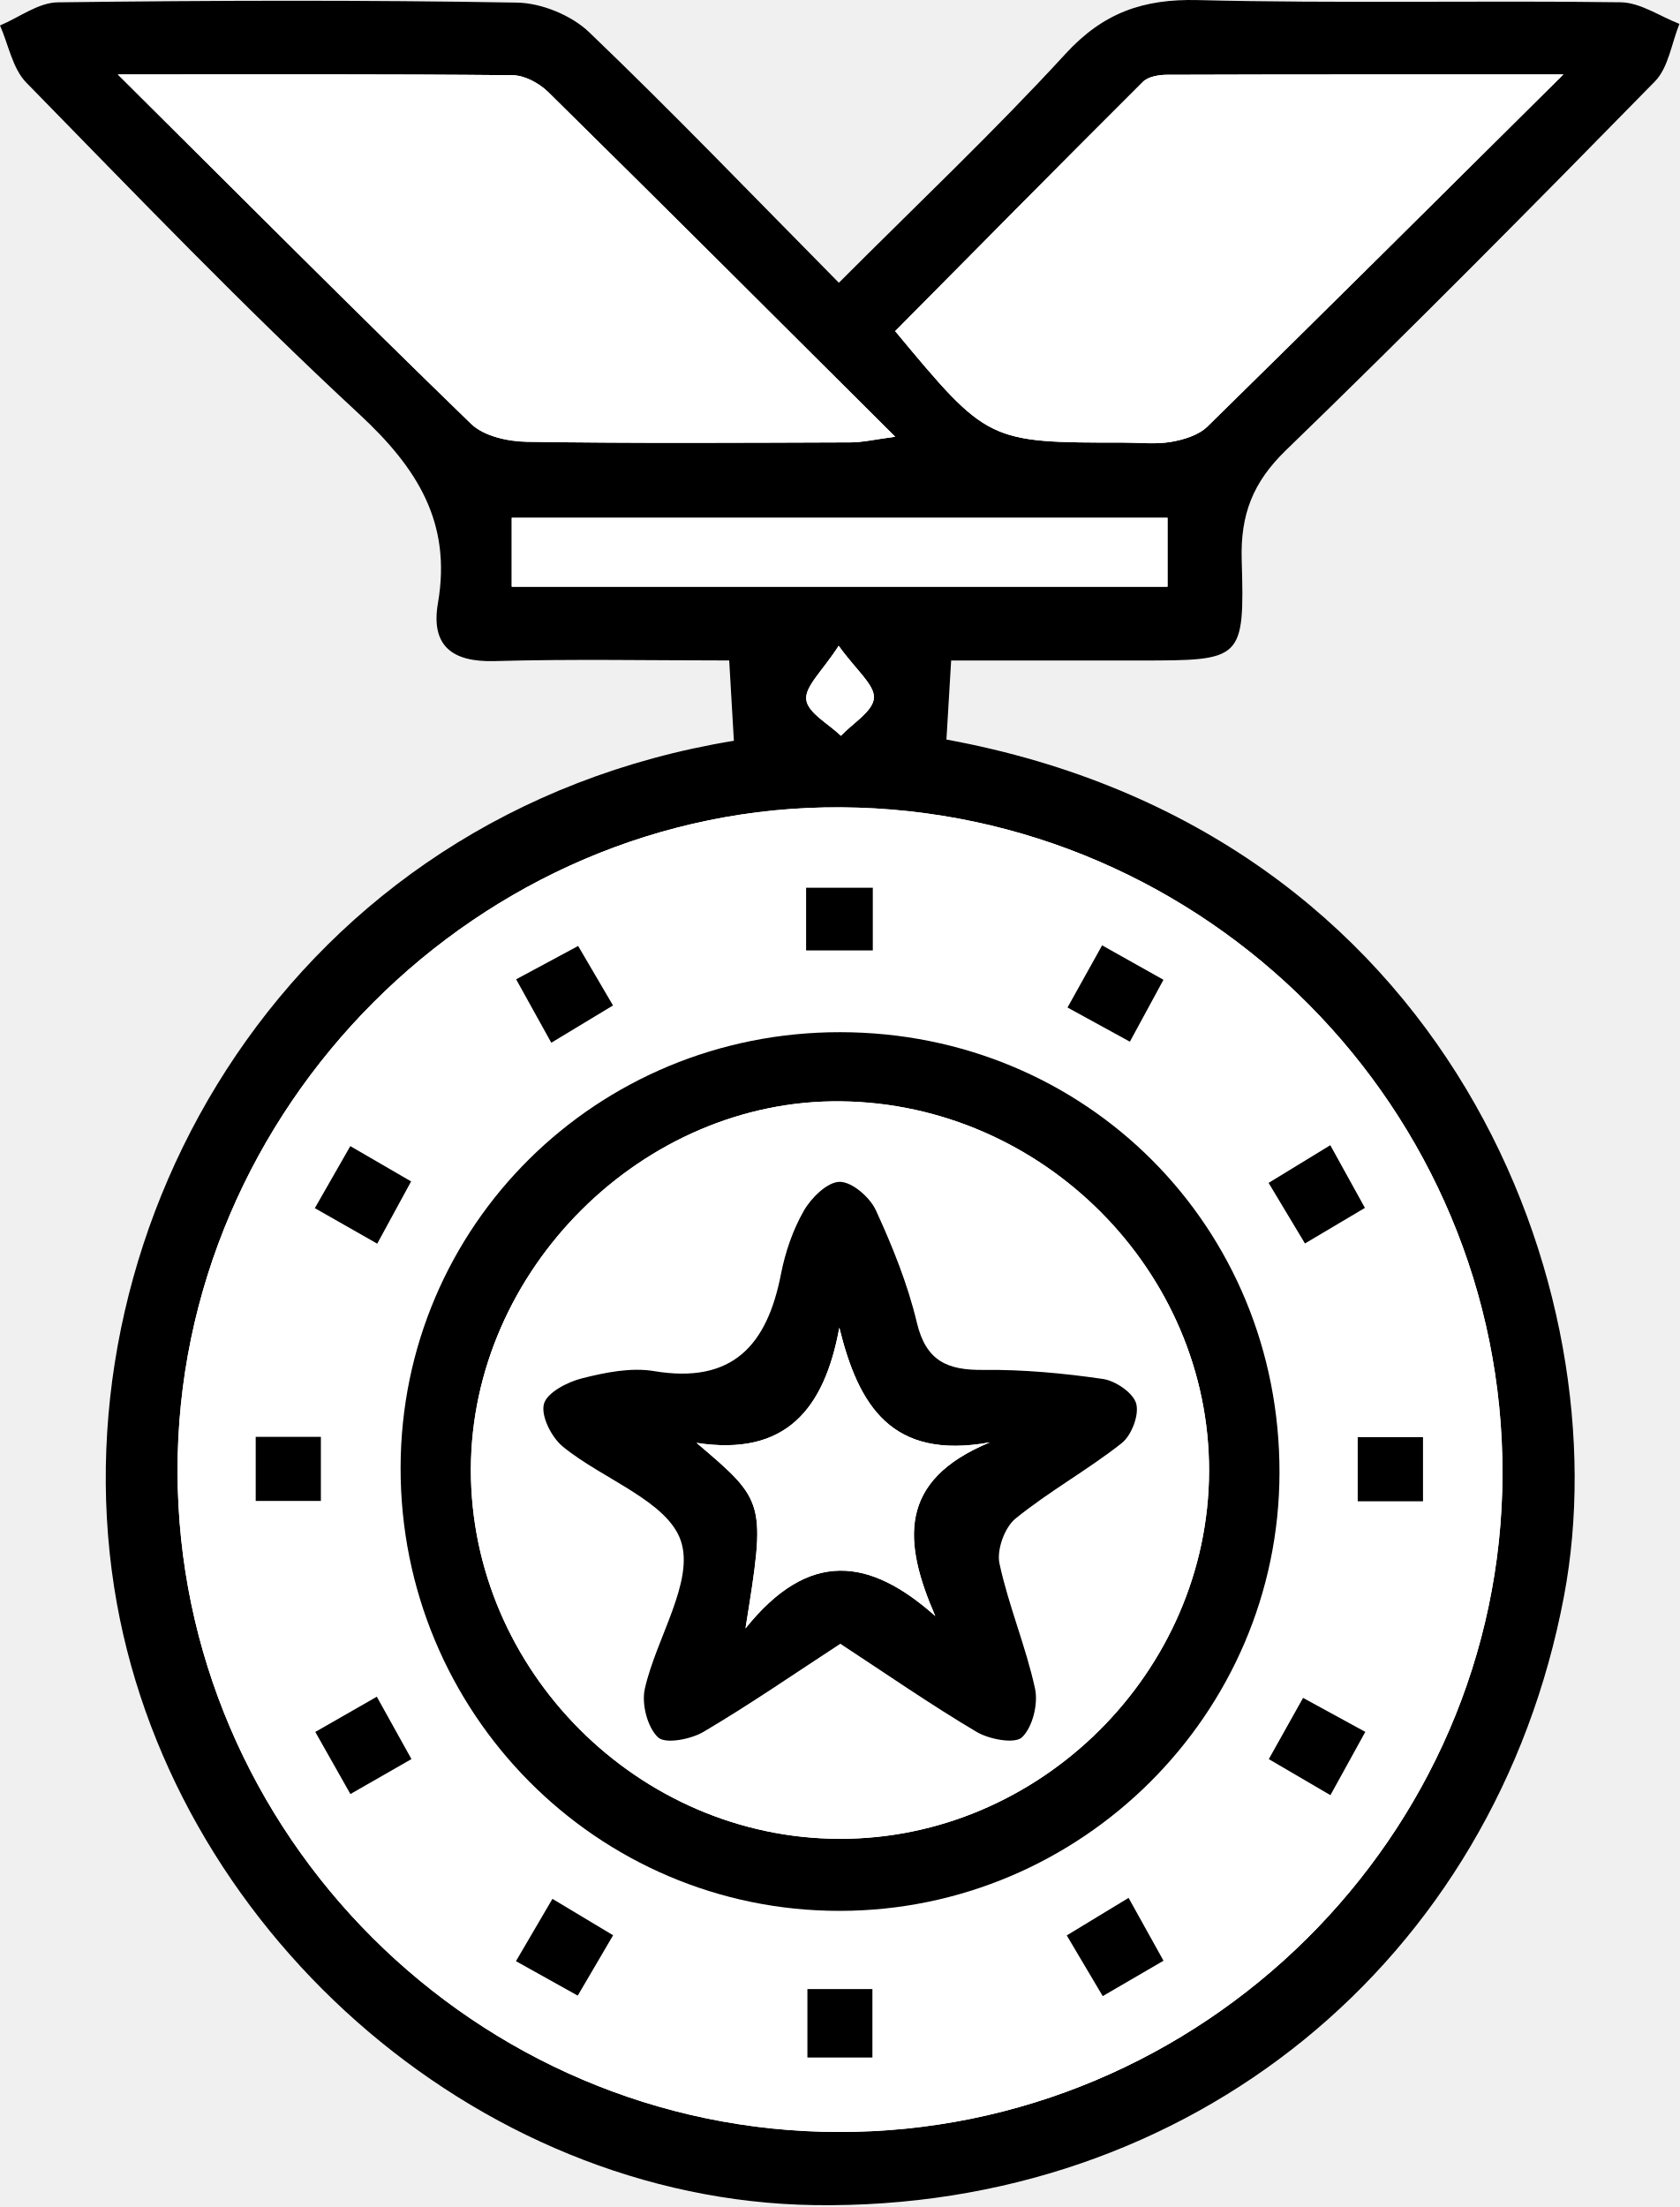
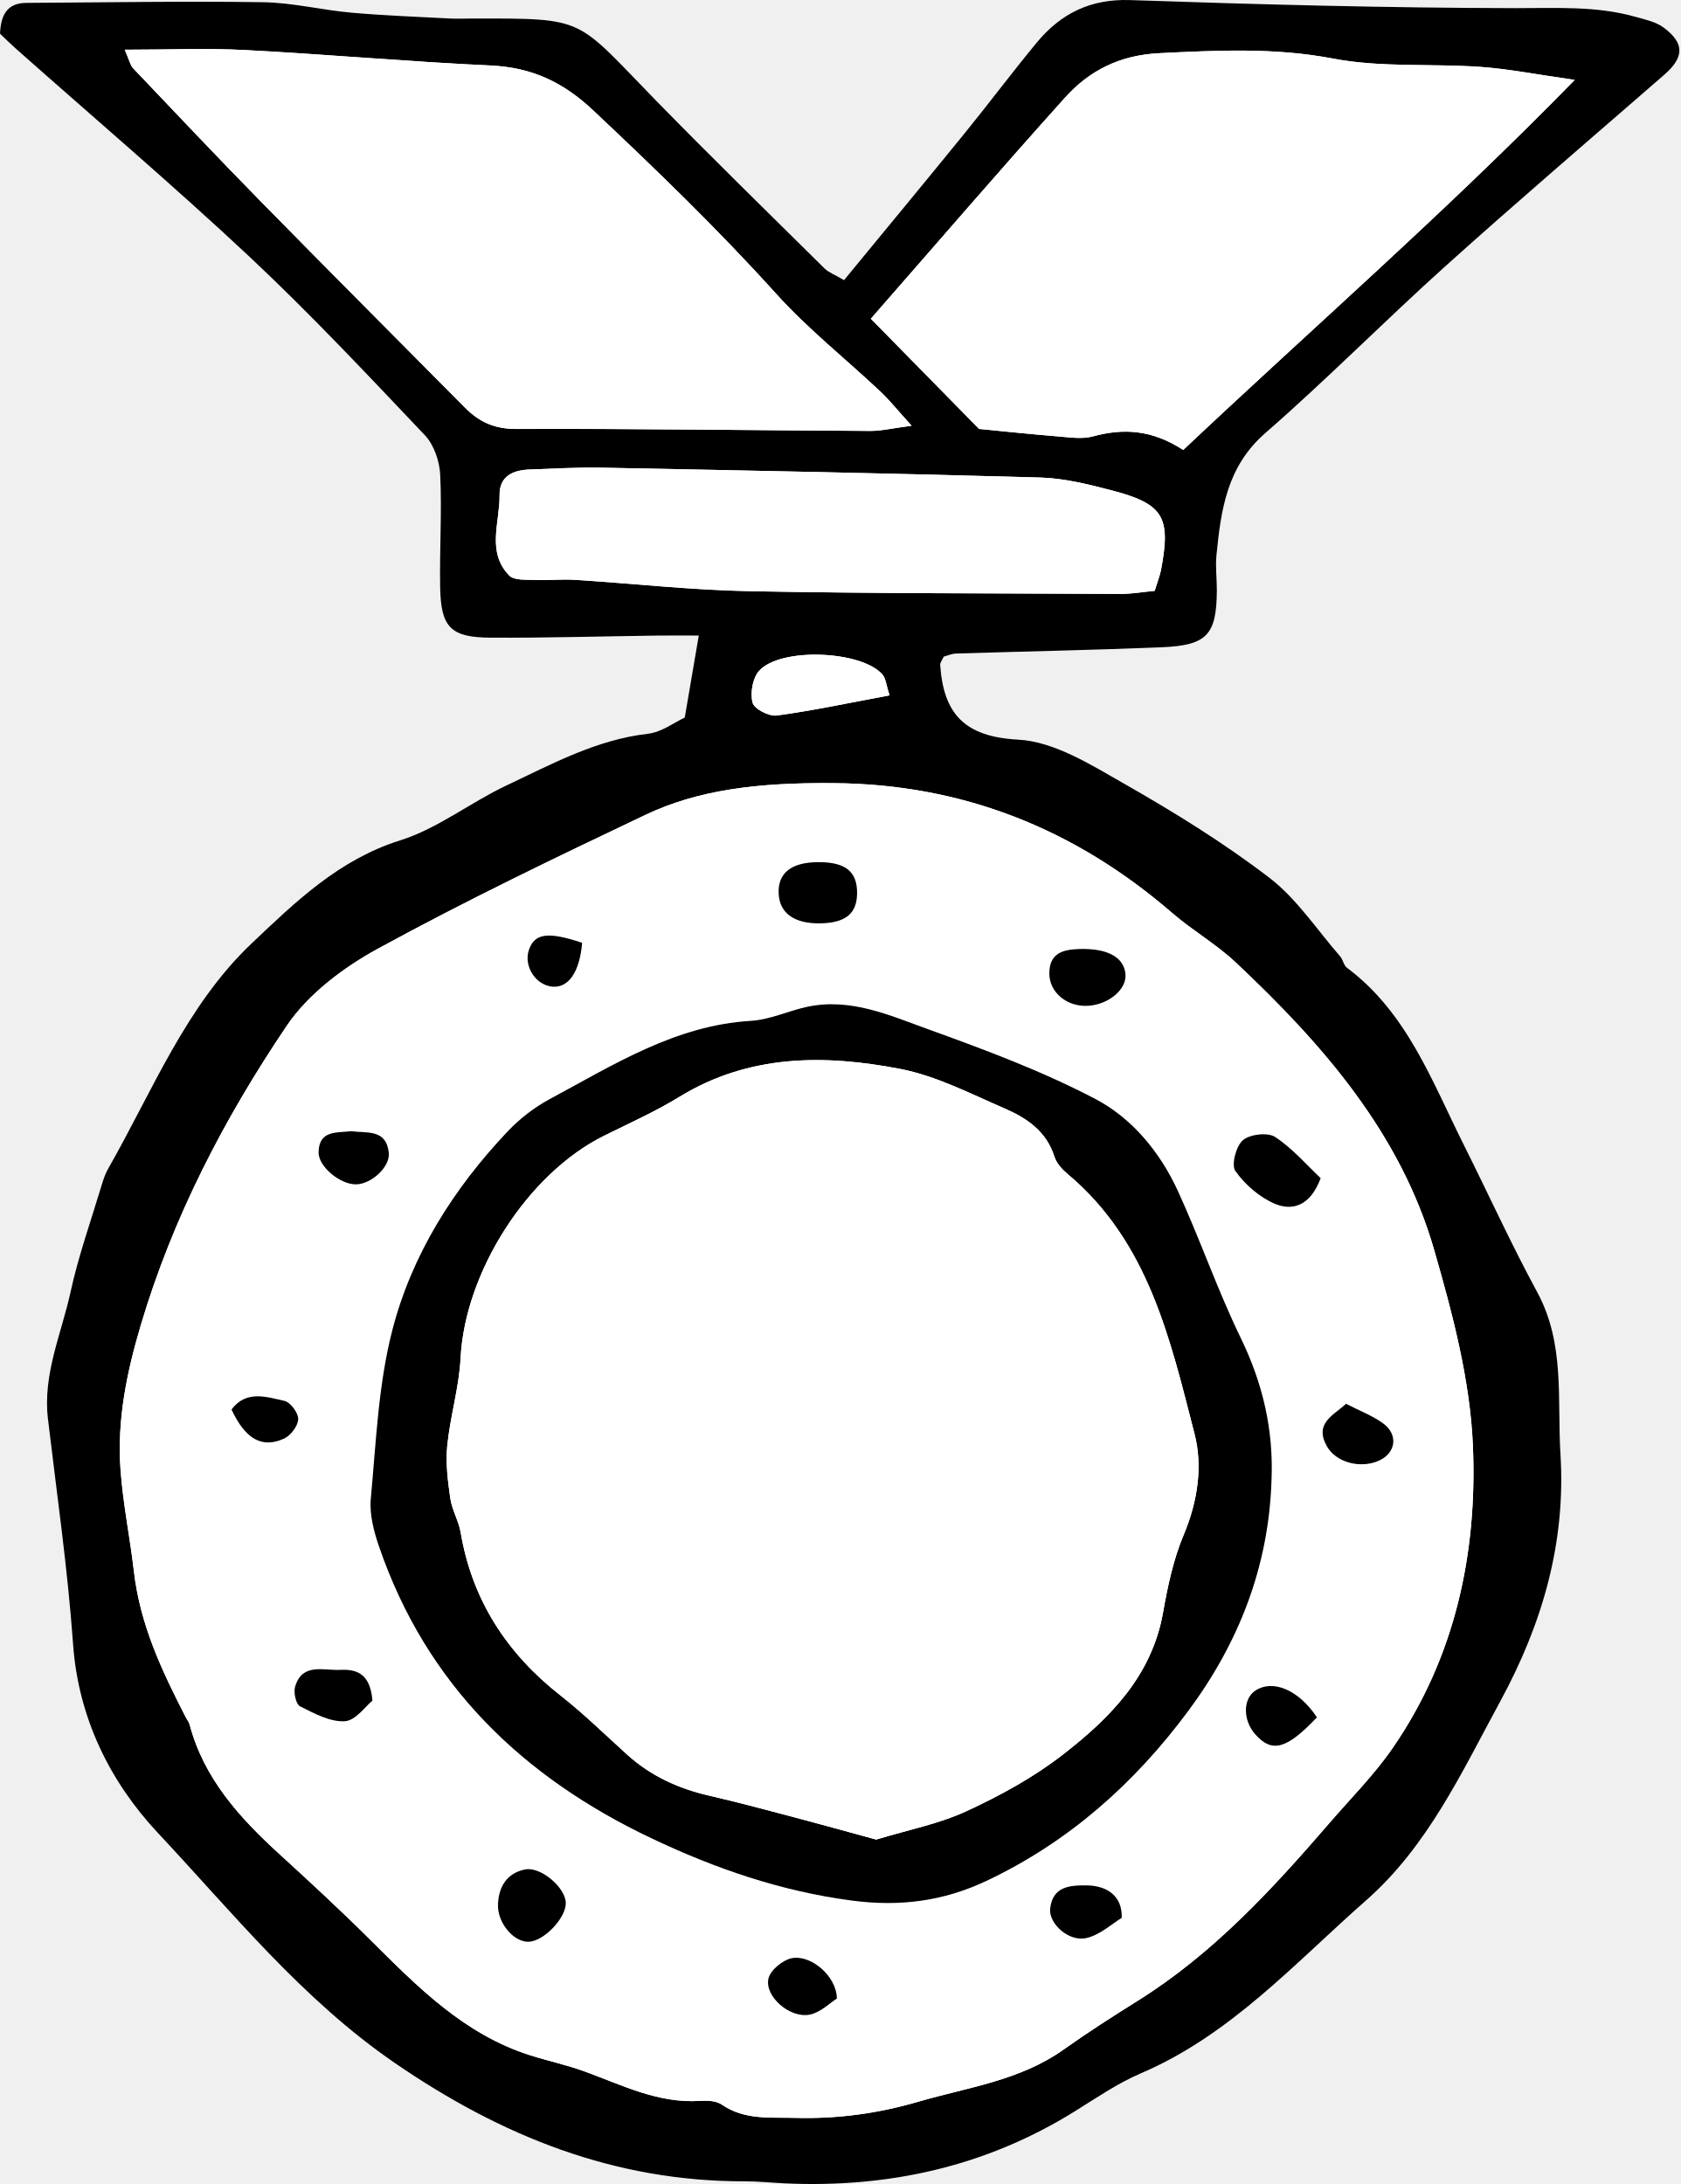
- <svg xmlns="http://www.w3.org/2000/svg" version="1.1" id="Calque_1" x="0px" y="0px" viewBox="0 0 821.83 1080" style="enable-background:new 0 0 821.83 1080;" xml:space="preserve">
+ <svg xmlns="http://www.w3.org/2000/svg" version="1.1" id="Calque_1" x="0px" y="0px" viewBox="0 0 595.28 773.72" style="enable-background:new 0 0 595.28 773.72;" xml:space="preserve">
  <style type="text/css">
	.st0{fill:#FFFFFF;}
</style>
-   <g>
-     <g>
-       <path class="st0" d="M359.11,362.49C141.83,398.18,28.19,598.58,55.86,776.64c25.8,166.06,176.52,300.07,342.81,302.44    c183.47,2.61,332.98-119.13,366.72-298.17c28.01-148.64-55.31-373.61-302.23-419.02c0.73-12.3,1.46-24.59,2.3-38.67    c31.35,0,61.91,0,92.46,0c50.16,0,51.15-0.03,49.72-49.39c-0.63-21.98,5.43-37.8,21.56-53.41    c61.15-59.22,121.07-119.73,180.63-180.56c6.66-6.8,8.14-18.66,12.02-28.18c-9.59-3.69-19.14-10.44-28.77-10.57    C724.1,0.19,655.1,1.75,586.17,0.04c-26.73-0.66-46.3,6.18-64.73,26.26c-34.98,38.11-72.67,73.72-110.94,112.07    C368.93,96.34,329.46,55.21,288.33,15.8c-8.66-8.3-23.31-14.32-35.31-14.52C178.11-0.03,103.17,0.2,28.25,1.14    C18.79,1.26,9.41,8.51,0,12.46c4.17,9.44,6.11,21.06,12.87,27.97c53.58,54.78,106.7,110.14,162.87,162.18    c28.33,26.25,45.38,53,38.57,92.45c-3.57,20.68,6.59,29.04,27.74,28.45c38.17-1.08,76.4-0.31,114.78-0.31    C357.63,337.03,358.31,348.72,359.11,362.49z" />
-       <path d="M359.11,362.49c-0.8-13.77-1.48-25.46-2.28-39.29c-38.38,0-76.6-0.77-114.78,0.31c-21.15,0.6-31.31-7.76-27.74-28.45    c6.8-39.45-10.24-66.2-38.57-92.45C119.57,150.57,66.45,95.2,12.87,40.43C6.11,33.52,4.17,21.9,0,12.46    C9.41,8.51,18.79,1.26,28.25,1.14c74.92-0.94,149.86-1.17,224.77,0.13c12.01,0.21,26.65,6.22,35.31,14.52    c41.13,39.41,80.6,80.54,122.17,122.58c38.27-38.35,75.96-73.97,110.94-112.07c18.43-20.08,38-26.92,64.73-26.26    C655.1,1.75,724.1,0.19,793.06,1.11c9.64,0.13,19.18,6.88,28.77,10.57c-3.88,9.51-5.36,21.38-12.02,28.18    c-59.57,60.82-119.48,121.34-180.63,180.56c-16.12,15.61-22.19,31.43-21.56,53.41c1.43,49.36,0.44,49.39-49.72,49.39    c-30.56,0-61.11,0-92.46,0c-0.84,14.08-1.57,26.37-2.3,38.67c246.92,45.42,330.24,270.39,302.23,419.02    c-33.73,179.04-183.25,300.78-366.72,298.17c-166.29-2.37-317-136.38-342.81-302.44C28.19,598.58,141.83,398.18,359.11,362.49z     M410.4,1043.29c177.86,0.26,324.35-144.86,324.83-321.78c0.48-178.57-144.86-325.2-323.55-326.44    C234.8,393.84,86.53,542.23,86.88,720.14C87.24,897.58,232.85,1043.03,410.4,1043.29z M57.66,36.43    c61.41,61.04,116.65,116.52,172.87,170.99c6.22,6.03,18.03,8.63,27.31,8.77c52.78,0.81,105.57,0.47,158.36,0.29    c6.03-0.02,12.05-1.47,21.86-2.75c-58.65-58.4-114.02-113.74-169.8-168.68c-4.38-4.32-11.53-8.19-17.43-8.25    C189.02,36.21,127.2,36.43,57.66,36.43z M765.01,36.44c-70.32,0-132.18-0.06-194.04,0.15c-3.97,0.01-9.15,0.92-11.71,3.47    c-40.67,40.53-81,81.39-121.22,121.98c45.38,54.56,45.38,54.57,112.11,54.55c7.65,0,15.47,0.93,22.91-0.36    c6.24-1.08,13.48-3.27,17.79-7.5C647.25,153.46,703.2,97.75,765.01,36.44z M250.41,287.1c108.55,0,214.29,0,320.91,0    c0-12.13,0-22.67,0-33.73c-107.84,0-214.24,0-320.91,0C250.41,265.27,250.41,275.25,250.41,287.1z M410.4,316.02    c-7.95,12.37-16.62,19.92-15.86,26.36c0.76,6.47,10.92,11.83,16.96,17.68c5.77-6.13,15.69-11.97,16.14-18.47    C428.08,335.13,419.01,328.02,410.4,316.02z" />
-       <path class="st0" d="M410.4,1043.29c-177.55-0.26-323.16-145.72-323.51-323.16c-0.35-177.9,147.91-326.29,324.79-325.07    c178.7,1.24,324.04,147.88,323.55,326.44C734.75,898.43,588.25,1043.55,410.4,1043.29z M411.15,505.1    c-119.19-0.11-214.89,94.66-215.12,213.03c-0.23,119.93,96.01,217.08,214.93,216.96c118.16-0.12,214.86-96.4,215.15-214.21    C626.41,600.39,531.59,505.21,411.15,505.1z M171.42,560.86c-6.09,10.65-11.37,19.89-17.36,30.35    c10.39,5.91,19.58,11.15,30.53,17.38c5.97-10.97,10.96-20.13,16.58-30.46C190.14,571.72,181.56,566.74,171.42,560.86z     M125.13,734.49c10.42,0,21.36,0,31.89,0c0-11.34,0-21.2,0-31.36c-11.27,0-20.97,0-31.89,0    C125.13,713.79,125.13,722.97,125.13,734.49z M664.39,734.67c10.97,0,21.9,0,31.95,0c0-12,0-21.8,0-31.39    c-11.69,0-21.44,0-31.95,0C664.39,714.22,664.39,723.47,664.39,734.67z M426.91,1006.84c0-11.2,0-22.26,0-33.5    c-11.4,0-21.88,0-31.81,0c0,12.22,0,22.7,0,33.5C406.29,1006.84,415.58,1006.84,426.91,1006.84z M650.97,560.41    c-10.73,6.56-19.77,12.08-30.19,18.45c6.61,11.02,12.02,20.03,17.79,29.64c11.01-6.53,19.63-11.65,29.34-17.41    C662.6,581.47,657.79,572.77,650.97,560.41z M651.03,878.47c6.55-11.88,11.55-20.96,17.06-30.97    c-11.22-6.13-19.78-10.8-30.45-16.63c-5.94,10.62-11.02,19.7-16.77,29.96C631.26,866.9,639.76,871.88,651.03,878.47z     M270.33,929.21c-5.93,10.13-11.49,19.62-17.85,30.49c11.35,6.33,20.04,11.18,30.23,16.86c5.96-10.17,11.28-19.25,17.31-29.53    C290,941.02,281.43,935.88,270.33,929.21z M552.26,928.73c-11.36,6.9-20.46,12.43-30.25,18.37c6.36,10.73,11.71,19.77,17.6,29.7    c11.05-6.43,19.63-11.43,29.74-17.32C563.7,949.32,558.9,940.68,552.26,928.73z M252.57,479.23c5.89,10.62,10.97,19.79,17.2,31.03    c11.22-6.78,20.09-12.14,30.2-18.24c-6.45-11-11.41-19.47-17.06-29.11C272.98,468.25,264.89,472.6,252.57,479.23z M552.9,509.75    c5.93-10.94,10.9-20.11,16.42-30.3c-11.02-6.19-19.68-11.05-30.02-16.85c-6.07,10.91-11.18,20.09-16.93,30.42    C533.47,499.1,542.12,503.84,552.9,509.75z M154.29,847.53c5.98,10.58,11.14,19.71,17.17,30.39c10.69-6.13,19.3-11.06,29.87-17.11    c-5.82-10.48-10.89-19.62-16.95-30.52C173.39,836.59,164.85,841.48,154.29,847.53z M394.46,465.08c12.04,0,22.45,0,32.64,0    c0-11.45,0-21.08,0-30.65c-11.71,0-21.56,0-32.64,0C394.46,444.76,394.46,453.77,394.46,465.08z" />
-       <path class="st0" d="M57.66,36.43c69.54,0,131.36-0.23,193.18,0.37c5.9,0.06,13.04,3.93,17.43,8.25    c55.77,54.94,111.15,110.28,169.8,168.68c-9.81,1.28-15.83,2.73-21.86,2.75c-52.79,0.18-105.58,0.52-158.36-0.29    c-9.28-0.14-21.09-2.74-27.31-8.77C174.31,152.95,119.07,97.47,57.66,36.43z" />
-       <path class="st0" d="M765.01,36.44C703.2,97.75,647.25,153.46,590.85,208.73c-4.32,4.23-11.56,6.42-17.79,7.5    c-7.43,1.28-15.25,0.35-22.91,0.36c-66.73,0.02-66.73,0.01-112.11-54.55c40.22-40.59,80.55-81.45,121.22-121.98    c2.56-2.55,7.74-3.46,11.71-3.47C632.83,36.38,694.69,36.44,765.01,36.44z" />
-       <path class="st0" d="M250.41,287.1c0-11.85,0-21.83,0-33.73c106.67,0,213.07,0,320.91,0c0,11.06,0,21.59,0,33.73    C464.7,287.1,358.96,287.1,250.41,287.1z" />
-       <path class="st0" d="M410.4,316.02c8.61,11.99,17.69,19.11,17.24,25.57c-0.45,6.49-10.37,12.34-16.14,18.47    c-6.04-5.85-16.2-11.21-16.96-17.68C393.77,335.94,402.45,328.39,410.4,316.02z" />
-       <path d="M411.15,505.1c120.43,0.11,215.26,95.29,214.96,215.78c-0.29,117.82-96.99,214.1-215.15,214.21    c-118.92,0.12-215.16-97.03-214.93-216.96C196.27,599.76,291.97,504.99,411.15,505.1z M410.62,899.83    c98.25,0.32,180.76-81.66,181.03-179.87c0.27-97.86-81.39-179.91-180.16-181.03c-96.89-1.09-180.9,82.47-181.07,180.11    C230.25,817.29,312.2,899.51,410.62,899.83z" />
-       <path d="M171.42,560.86c10.14,5.89,18.72,10.87,29.75,17.27c-5.62,10.33-10.61,19.49-16.58,30.46    c-10.94-6.23-20.14-11.47-30.53-17.38C160.05,580.74,165.33,571.51,171.42,560.86z" />
-       <path d="M125.13,734.49c0-11.52,0-20.7,0-31.36c10.92,0,20.63,0,31.89,0c0,10.16,0,20.02,0,31.36    C146.49,734.49,135.55,734.49,125.13,734.49z" />
-       <path d="M664.39,734.67c0-11.2,0-20.45,0-31.39c10.51,0,20.26,0,31.95,0c0,9.59,0,19.4,0,31.39    C686.29,734.67,675.36,734.67,664.39,734.67z" />
-       <path d="M426.91,1006.84c-11.33,0-20.62,0-31.81,0c0-10.81,0-21.29,0-33.5c9.93,0,20.41,0,31.81,0    C426.91,984.58,426.91,995.64,426.91,1006.84z" />
-       <path d="M650.97,560.41c6.83,12.36,11.63,21.06,16.94,30.67c-9.71,5.76-18.33,10.88-29.34,17.41    c-5.77-9.61-11.17-18.62-17.79-29.64C631.19,572.49,640.23,566.97,650.97,560.41z" />
-       <path d="M651.03,878.47c-11.27-6.59-19.77-11.57-30.15-17.64c5.74-10.27,10.83-19.34,16.77-29.96    c10.66,5.82,19.23,10.5,30.45,16.63C662.58,857.51,657.57,866.59,651.03,878.47z" />
-       <path d="M270.33,929.21c11.1,6.67,19.67,11.81,29.69,17.82c-6.03,10.28-11.35,19.37-17.31,29.53    c-10.19-5.68-18.88-10.53-30.23-16.86C258.84,948.83,264.39,939.34,270.33,929.21z" />
-       <path d="M552.26,928.73c6.64,11.95,11.44,20.59,17.09,30.75c-10.11,5.89-18.7,10.88-29.74,17.32c-5.88-9.93-11.24-18.96-17.6-29.7    C531.8,941.15,540.89,935.63,552.26,928.73z" />
-       <path d="M252.57,479.23c12.32-6.63,20.41-10.98,30.34-16.32c5.65,9.64,10.61,18.11,17.06,29.11    c-10.11,6.11-18.97,11.46-30.2,18.24C263.54,499.02,258.46,489.85,252.57,479.23z" />
-       <path d="M552.9,509.75c-10.78-5.91-19.43-10.65-30.52-16.72c5.75-10.33,10.85-19.51,16.93-30.42c10.34,5.8,19,10.66,30.02,16.85    C563.8,489.64,558.83,498.81,552.9,509.75z" />
-       <path d="M154.29,847.53c10.56-6.05,19.11-10.95,30.1-17.24c6.05,10.9,11.13,20.04,16.95,30.52    c-10.57,6.05-19.17,10.98-29.87,17.11C165.42,867.24,160.27,858.12,154.29,847.53z" />
-       <path d="M394.46,465.08c0-11.31,0-20.32,0-30.65c11.08,0,20.93,0,32.64,0c0,9.57,0,19.2,0,30.65    C416.9,465.08,406.5,465.08,394.46,465.08z" />
-       <path class="st0" d="M410.62,899.83c-98.42-0.32-180.37-82.54-180.2-180.78c0.17-97.64,84.18-181.21,181.07-180.11    c98.77,1.12,180.43,83.16,180.16,181.03C591.38,818.17,508.87,900.15,410.62,899.83z M411.21,804.37    c22.41,14.69,44.06,29.73,66.68,43.14c6.19,3.67,18.74,6,22.25,2.61c5.18-5.01,7.96-16.36,6.33-23.82    c-4.51-20.68-12.95-40.52-17.4-61.21c-1.43-6.64,2.53-17.64,7.83-21.95c16.44-13.36,35.28-23.76,51.94-36.89    c4.84-3.81,8.68-13.8,7.15-19.36c-1.45-5.28-10.11-11.2-16.29-12.09c-19.31-2.81-38.97-4.64-58.46-4.43    c-17.57,0.19-28.1-4.25-32.59-23.14c-4.49-18.89-11.93-37.28-20.06-54.98c-2.93-6.37-11.65-13.94-17.7-13.92    c-6.01,0.02-13.9,7.8-17.54,14.14c-5.4,9.43-9.12,20.33-11.21,31.06c-6.75,34.62-23.56,53.86-62.12,47.42    c-11.34-1.89-23.95,0.68-35.38,3.58c-7.12,1.81-17.15,7.07-18.51,12.59c-1.47,5.97,3.79,16.3,9.31,20.81    c19.52,15.96,51.24,26.63,57.75,46.17c6.61,19.83-12.1,47.57-17.66,72.31c-1.67,7.4,1.25,18.8,6.45,23.76    c3.55,3.38,16.04,0.99,22.25-2.68C366.9,834.11,388.61,819.11,411.21,804.37z" />
-       <path d="M411.21,804.37c-22.6,14.74-44.31,29.74-66.97,43.12c-6.21,3.67-18.7,6.06-22.25,2.68c-5.21-4.96-8.12-16.35-6.45-23.76    c5.56-24.74,24.27-52.48,17.66-72.31c-6.51-19.54-38.23-30.21-57.75-46.17c-5.52-4.52-10.79-14.84-9.31-20.81    c1.36-5.53,11.39-10.79,18.51-12.59c11.43-2.9,24.04-5.47,35.38-3.58c38.56,6.44,55.38-12.8,62.12-47.42    c2.09-10.73,5.81-21.63,11.21-31.06c3.63-6.34,11.53-14.12,17.54-14.14c6.05-0.02,14.77,7.55,17.7,13.92    c8.13,17.7,15.57,36.09,20.06,54.98c4.49,18.89,15.02,23.34,32.59,23.14c19.49-0.22,39.15,1.62,58.46,4.43    c6.18,0.9,14.85,6.81,16.29,12.09c1.52,5.57-2.31,15.55-7.15,19.36c-16.66,13.13-35.5,23.53-51.94,36.89    c-5.3,4.31-9.26,15.3-7.83,21.95c4.45,20.69,12.89,40.52,17.4,61.21c1.63,7.46-1.15,18.81-6.33,23.82    c-3.51,3.39-16.06,1.06-22.25-2.61C455.27,834.1,433.62,819.05,411.21,804.37z M340.86,706.07c33.89,28.8,33.89,28.8,23.94,90.79    c31.13-38.86,60.93-34.49,92.87-6.04c-15.71-36.07-18.59-66.3,26.7-85c-48.03,8.73-64.23-17.85-73.65-56.1    C403.36,689.74,384.37,712.79,340.86,706.07z" />
-       <path class="st0" d="M340.86,706.07c43.51,6.71,62.5-16.34,69.86-56.35c9.42,38.25,25.62,64.82,73.65,56.1    c-45.29,18.7-42.41,48.93-26.7,85c-31.94-28.45-61.73-32.82-92.87,6.04C374.75,734.87,374.75,734.87,340.86,706.07z" />
-     </g>
-   </g>
+   <path class="st0" d="M298.98,99.24c-3.34-1.96-5.47-2.71-6.92-4.15c-19.88-19.65-39.88-39.18-59.41-59.18  C203.49,6.07,208.22,6.53,167.23,6.56c-2.65,0-5.3,0.13-7.94-0.01c-11.6-0.62-23.23-1.03-34.8-2.06  c-10.47-0.93-20.85-3.55-31.3-3.71C65.25,0.36,37.29,0.85,9.34,1.02C2.57,1.06,0.29,5.23,0,11.93c1.66,1.57,3.5,3.42,5.45,5.15  c27.67,24.56,55.88,48.55,82.86,73.84c21.57,20.22,41.84,41.84,62.2,63.31c3.22,3.4,5.19,9.2,5.41,14  c0.63,13.2-0.25,26.46-0.02,39.69c0.25,14.35,3.67,17.93,17.94,18.01c19.59,0.1,39.18-0.49,58.77-0.74  c5.08-0.07,10.17-0.01,14.9-0.01c-1.74,10.19-3.21,18.83-4.96,29.05c-3.62,1.66-8.17,5.18-13.07,5.74  c-18.23,2.09-33.95,10.7-50.02,18.28c-12.82,6.04-24.44,15.32-37.74,19.49c-21.71,6.81-37.18,21.89-52.55,36.46  c-23.28,22.07-35.13,52.26-50.77,79.67c-1.04,1.81-1.75,3.85-2.36,5.86c-3.79,12.64-8.25,25.14-11.06,37.99  c-3.25,14.84-9.89,29.13-8.01,44.95c3.15,26.59,7.01,53.13,8.9,79.82c1.87,26.3,13.23,48.94,30.03,66.86  c26.6,28.39,51.07,58.96,83.98,81.54c37.8,25.94,77.78,41.99,123.84,41.9c4.76-0.01,9.52,0.51,14.28,0.73  c36.78,1.67,71.23-5.94,102.74-25.54c7.63-4.75,15.16-9.93,23.36-13.44c31.9-13.65,54.62-39.14,79.82-61.3  c21.82-19.19,33.83-45.35,47.46-70.41c14.96-27.53,23.32-56.24,21.37-87.67c-1.2-19.33,1.69-39.07-8.23-57.36  c-9.28-17.11-17.34-34.87-26.06-52.29c-11.28-22.52-20.04-46.71-41.35-62.65c-1.16-0.87-1.39-2.87-2.41-4.04  c-8.25-9.47-15.39-20.44-25.18-27.93c-16.18-12.37-33.69-23.18-51.42-33.29c-11.77-6.71-24.7-14.88-37.47-15.55  c-19.14-1.01-26.4-9.28-27.6-26.44c-0.06-0.87,0.74-1.81,1.26-2.97c1.35-0.35,2.84-1.04,4.36-1.09c24.32-0.77,48.65-1.22,72.96-2.23  c15.96-0.66,19.31-4.46,19.42-20.01c0.03-4.24-0.55-8.51-0.13-12.7c1.61-16,3.7-31.32,17.31-43.18  c21.88-19.06,42.29-39.79,63.87-59.19c25.49-22.92,51.55-45.21,77.41-67.71c7.07-6.15,7.33-11.12-0.14-16.71  c-2.78-2.08-6.62-2.88-10.09-3.86c-13.94-3.92-28.1-3.03-42.44-3.06c-45.5-0.08-91.01-1.28-136.49-2.85  c-14.15-0.49-24.62,4.79-33.13,15.1c-8.72,10.55-16.92,21.52-25.55,32.14C327.74,64.4,313.65,81.4,298.98,99.24z" />
+   <path d="M298.98,99.24c14.66-17.83,28.75-34.83,42.68-51.97c8.63-10.62,16.83-21.59,25.55-32.14c8.52-10.31,18.98-15.58,33.13-15.1  c45.48,1.56,90.99,2.77,136.49,2.85c14.34,0.03,28.5-0.86,42.44,3.06c3.47,0.98,7.31,1.78,10.09,3.86  c7.48,5.58,7.21,10.56,0.14,16.71c-25.86,22.5-51.92,44.79-77.41,67.71c-21.59,19.41-42,40.13-63.87,59.19  c-13.62,11.86-15.71,27.18-17.31,43.18c-0.42,4.19,0.16,8.46,0.13,12.7c-0.11,15.54-3.46,19.35-19.42,20.01  c-24.31,1.01-48.64,1.47-72.96,2.23c-1.51,0.05-3.01,0.74-4.36,1.09c-0.51,1.16-1.32,2.09-1.26,2.97  c1.2,17.15,8.46,25.42,27.6,26.44c12.77,0.68,25.69,8.84,37.47,15.55c17.73,10.11,35.24,20.92,51.42,33.29  c9.79,7.48,16.92,18.46,25.18,27.93c1.02,1.17,1.25,3.17,2.41,4.04c21.31,15.94,30.08,40.13,41.35,62.65  c8.72,17.41,16.78,35.18,26.06,52.29c9.92,18.29,7.03,38.03,8.23,57.36c1.95,31.43-6.41,60.15-21.37,87.67  c-13.62,25.06-25.63,51.22-47.46,70.41c-25.21,22.16-47.93,47.66-79.82,61.3c-8.2,3.51-15.73,8.7-23.36,13.44  c-31.51,19.61-65.97,27.21-102.74,25.54c-4.76-0.22-9.52-0.73-14.28-0.73c-46.06,0.09-86.05-15.96-123.84-41.9  c-32.91-22.59-57.38-53.16-83.98-81.54c-16.79-17.92-28.16-40.56-30.03-66.86c-1.9-26.68-5.76-53.23-8.9-79.82  c-1.87-15.82,4.77-30.1,8.01-44.95c2.81-12.86,7.27-25.35,11.06-37.99c0.6-2.01,1.32-4.05,2.36-5.86  c15.64-27.41,27.49-57.6,50.77-79.67c15.37-14.57,30.85-29.65,52.55-36.46c13.3-4.17,24.92-13.45,37.74-19.49  c16.06-7.58,31.78-16.18,50.02-18.28c4.9-0.56,9.46-4.08,13.07-5.74c1.74-10.23,3.22-18.86,4.96-29.05c-4.74,0-9.82-0.06-14.9,0.01  c-19.59,0.26-39.18,0.84-58.77,0.74c-14.27-0.07-17.7-3.65-17.94-18.01c-0.23-13.23,0.65-26.49,0.02-39.69  c-0.23-4.8-2.19-10.6-5.41-14c-20.36-21.47-40.63-43.09-62.2-63.31C61.32,65.62,33.12,41.64,5.45,17.08C3.5,15.35,1.66,13.5,0,11.93  C0.29,5.23,2.57,1.06,9.34,1.02c27.95-0.16,55.9-0.65,83.85-0.24c10.45,0.16,20.84,2.78,31.3,3.71c11.57,1.03,23.19,1.44,34.8,2.06  c2.64,0.14,5.3,0.02,7.94,0.01c40.99-0.03,36.27-0.49,65.42,29.35c19.53,19.99,39.54,39.52,59.41,59.18  C293.51,96.53,295.65,97.27,298.98,99.24z M295.35,277.44c-27.14-0.25-48.17,2.43-66.72,11.24c-31.89,15.16-63.78,30.47-94.74,47.4  c-12.22,6.68-24.69,16.04-32.33,27.36c-22.1,32.75-40.33,67.8-51.68,106.04c-4.99,16.79-8.47,33.58-7.16,51.3  c0.89,12.1,3.35,23.97,4.72,35.8c2.21,19.12,9.92,35.25,18.3,51.63c0.48,0.94,1.21,1.81,1.47,2.8c5.1,19.17,17.76,33.02,31.91,45.93  c10.86,9.91,21.67,19.91,32.09,30.28c16.73,16.65,33.25,33.48,56.6,40.88c6.44,2.04,13.09,3.46,19.41,5.77  c13.25,4.84,26,11.36,40.77,10.39c2.56-0.17,5.74-0.04,7.7,1.31c8.08,5.57,17.11,4.46,26.05,4.71c14.87,0.4,29.13-1.52,43.63-5.74  c17.59-5.12,35.92-7.45,51.4-18.46c8.56-6.08,17.42-11.76,26.33-17.33c26.62-16.65,47.54-39.41,67.8-62.89  c7.58-8.79,15.88-17.09,22.43-26.6c22.16-32.15,30.01-69.03,28.43-106.97c-0.97-23.36-7.21-46.88-13.75-69.56  c-11.96-41.44-39.58-72.89-70.25-101.76c-6.89-6.49-15.32-11.31-22.5-17.52C380.76,293.64,341.04,277.79,295.35,277.44z   M419.13,159.41c45.94-43.35,92.63-83.94,138.68-131.11c-13.85-1.96-23.58-3.91-33.4-4.6c-17.41-1.22-35.25,0.29-52.22-2.95  c-20.68-3.95-40.86-2.91-61.49-1.91c-13.93,0.67-24.72,6.05-33.38,15.68c-22.89,25.42-45.19,51.38-68.85,78.4  c13.41,13.65,25.33,25.78,38.35,39.04c8.15,0.79,18.11,1.85,28.09,2.66c4.07,0.33,8.42,1.02,12.22-0.02  C397.89,151.67,408,152.16,419.13,159.41z M44.18,17.61c1.67,3.8,1.96,5.5,2.94,6.54c14.81,15.58,29.56,31.21,44.61,46.55  c24.25,24.71,48.7,49.22,73.08,73.8c5,5.04,10.5,7.5,18.18,7.47c41.76-0.16,83.51,0.47,125.27,0.69c3.9,0.02,7.8-0.94,14.66-1.84  c-4.97-5.47-7.81-9.04-11.09-12.14c-12.29-11.56-25.65-22.14-36.91-34.62c-20.54-22.77-42.49-43.97-64.8-64.96  c-10.81-10.17-21.88-15.23-36.38-15.9c-29-1.35-57.95-3.95-86.95-5.48C73.26,17.02,59.67,17.61,44.18,17.61z M409.02,209.32  c1.08-3.53,1.88-5.5,2.27-7.54c3.54-18.78,0.84-23.32-17.91-28.16c-8.14-2.1-16.54-4.2-24.87-4.44  c-51.81-1.48-103.63-2.48-155.46-3.49c-8.46-0.17-16.93,0.35-25.4,0.64c-5.91,0.2-10.78,2.35-10.69,9.07  c0.13,9.63-4.71,20.13,3.43,28.5c1.74,1.79,5.97,1.42,9.07,1.55c4.73,0.2,9.5-0.33,14.21-0.03c20.58,1.3,41.13,3.62,61.72,4.02  c43.93,0.85,87.88,0.75,131.83,0.96C400.83,210.41,404.43,209.75,409.02,209.32z M315.11,246.34c-1.22-3.7-1.33-6.04-2.54-7.41  c-7.51-8.53-36.26-9.66-43.71-1.24c-2.28,2.58-3.17,7.86-2.27,11.26c0.59,2.21,5.79,4.9,8.55,4.53  C287.94,251.76,300.61,249.04,315.11,246.34z" />
+   <path class="st0" d="M295.35,277.44c45.69,0.35,85.41,16.2,119.88,46.03c7.18,6.21,15.61,11.04,22.5,17.52  c30.67,28.87,58.29,60.32,70.25,101.76c6.54,22.68,12.78,46.19,13.75,69.56c1.58,37.94-6.26,74.81-28.43,106.97  c-6.55,9.5-14.85,17.81-22.43,26.6c-20.26,23.48-41.17,46.24-67.8,62.89c-8.91,5.57-17.77,11.25-26.33,17.33  c-15.48,11-33.81,13.34-51.4,18.46c-14.5,4.22-28.76,6.15-43.63,5.74c-8.93-0.24-17.97,0.87-26.05-4.71  c-1.96-1.35-5.14-1.48-7.7-1.31c-14.76,0.97-27.51-5.55-40.77-10.39c-6.33-2.31-12.98-3.73-19.41-5.77  c-23.35-7.4-39.87-24.24-56.6-40.88c-10.42-10.37-21.23-20.37-32.09-30.28c-14.15-12.91-26.81-26.76-31.91-45.93  c-0.26-0.99-0.99-1.86-1.47-2.8c-8.38-16.38-16.09-32.51-18.3-51.63c-1.36-11.82-3.83-23.7-4.72-35.8  c-1.3-17.71,2.18-34.5,7.16-51.3c11.36-38.24,29.58-73.29,51.68-106.04c7.64-11.32,20.11-20.68,32.33-27.36  c30.97-16.93,62.85-32.24,94.74-47.4C247.18,279.87,268.21,277.19,295.35,277.44z M450.4,524.5c0.78-17.9-3.07-34.41-10.91-50.54  c-8.25-16.98-14.4-34.96-22.29-52.13c-6.28-13.65-16.17-25.67-29.12-32.47c-18.88-9.92-39.13-17.45-59.25-24.72  c-13.7-4.95-27.59-11.26-42.94-7.96c-6.68,1.44-13.18,4.56-19.87,4.96c-26.83,1.6-48.68,15.6-71.27,27.71  c-5.49,2.94-10.7,6.99-14.98,11.52c-19.16,20.26-33.96,43.68-40.85,70.56c-4.93,19.24-5.72,39.6-7.57,59.53  c-0.51,5.54,1.07,11.58,2.93,16.97c16.79,48.85,50.75,81.66,96.71,103.41c22.58,10.69,45.58,18.62,70.69,21.95  c17.21,2.28,32.6,0.17,47.65-6.92c29.15-13.74,52.53-34.55,71.63-60.31C438.95,581.81,449.41,554.83,450.4,524.5z M467.82,417.38  c-4.85-4.55-9.89-10.47-16.13-14.57c-2.62-1.73-8.93-1-11.42,1.12c-2.44,2.09-4.19,8.8-2.67,10.94c3.42,4.81,8.53,9.28,13.93,11.58  C457.71,429.06,464.1,427.34,467.82,417.38z M290.74,327.11c8.77-0.19,12.76-3.45,12.86-10.51c0.11-7.83-4.08-11.23-13.82-11.17  c-9.51,0.05-14.31,3.89-13.96,11.17C276.15,323.57,281.46,327.31,290.74,327.11z M187.3,687.9c5.42-0.22,13.21-8.41,13.11-13.78  c-0.1-5.41-8.89-12.98-14.47-11.84c-6.48,1.34-9.38,6.24-9.55,12.53C176.22,681.37,182.1,688.11,187.3,687.9z M382.46,336.2  c-5.71,0.17-10.68,1.26-10.76,8.54c-0.08,6.84,6.35,12.16,14.01,11.55c7.24-0.58,13.42-5.9,12.96-11.17  C398.14,339.12,392.37,335.94,382.46,336.2z M131.92,602.48c-0.76-9.89-5.95-11.17-11.46-10.91c-5.83,0.28-13.39-2.61-15.92,5.97  c-0.61,2.06,0.29,6.2,1.74,6.93c5,2.53,10.64,5.6,15.86,5.3C125.97,609.55,129.53,604.39,131.92,602.48z M466.49,608.39  c-6.59-9.9-15.76-13.56-21.9-9.39c-4.3,2.92-4.33,10.33-0.06,15.26C450.46,621.12,455.68,619.84,466.49,608.39z M397.35,679.43  c0.24-7.6-5.02-11.43-12.48-11.5c-5.97-0.05-11.94,0.36-12.86,8.17c-0.63,5.33,6.6,11.97,12.89,10.47  C389.79,685.41,394.02,681.44,397.35,679.43z M296.45,708.02c-0.13-8.18-9.53-15.75-16.14-14.27c-3.2,0.72-7.48,4.29-8.12,7.24  c-1.36,6.31,7.62,14.11,14.62,12.72C290.68,712.95,294.01,709.53,296.45,708.02z M476.79,497.31c-4.41,4.15-11.31,6.81-6.82,14.98  c3.14,5.72,11.6,8.05,18.12,5.34c6.41-2.67,7.45-9.39,1.68-13.49C486.01,501.46,481.55,499.76,476.79,497.31z M124.37,400.76  c-5.06,0.6-11.38-0.43-11.52,7.45c-0.09,5.18,7.87,11.58,13.45,11.36c5.43-0.21,11.89-6.25,11.42-11.12  C136.88,399.91,129.95,401.47,124.37,400.76z M206.21,334c-12.09-4.03-16.85-3.39-18.86,2.54c-1.91,5.63,2.27,12.31,8.12,12.97  C201.33,350.19,205.32,344.41,206.21,334z M82.01,499.34c4.87,10.43,10.74,13.92,18.64,10.29c2.34-1.08,4.9-4.46,4.97-6.87  c0.07-2.2-2.75-6-4.88-6.47C94.34,494.86,87.22,492.38,82.01,499.34z" />
+   <path class="st0" d="M419.13,159.41c-11.14-7.24-21.25-7.73-31.99-4.81c-3.8,1.03-8.16,0.35-12.22,0.02  c-9.98-0.81-19.94-1.87-28.09-2.66c-13.03-13.26-24.94-25.39-38.35-39.04c23.66-27.03,45.96-52.98,68.85-78.4  c8.67-9.63,19.45-15,33.38-15.68c20.63-1,40.81-2.04,61.49,1.91c16.97,3.24,34.81,1.73,52.22,2.95c9.82,0.69,19.55,2.64,33.4,4.6  C511.76,75.47,465.07,116.06,419.13,159.41z" />
+   <path class="st0" d="M44.18,17.61c15.48,0,29.08-0.59,42.61,0.12c29,1.53,57.94,4.13,86.95,5.48c14.5,0.67,25.57,5.73,36.38,15.9  c22.31,20.99,44.25,42.19,64.8,64.96c11.26,12.48,24.62,23.05,36.91,34.62c3.29,3.09,6.13,6.67,11.09,12.14  c-6.86,0.89-10.76,1.86-14.66,1.84c-41.76-0.22-83.51-0.85-125.27-0.69c-7.68,0.03-13.18-2.42-18.18-7.47  c-24.38-24.59-48.83-49.09-73.08-73.8C76.68,55.35,61.93,39.72,47.12,24.14C46.14,23.11,45.85,21.41,44.18,17.61z" />
+   <path class="st0" d="M409.02,209.32c-4.59,0.44-8.19,1.09-11.8,1.07c-43.94-0.2-87.9-0.11-131.83-0.96  c-20.59-0.4-41.14-2.72-61.72-4.02c-4.72-0.3-9.48,0.23-14.21,0.03c-3.1-0.13-7.33,0.23-9.07-1.55c-8.14-8.36-3.3-18.86-3.43-28.5  c-0.09-6.72,4.78-8.87,10.69-9.07c8.46-0.29,16.94-0.8,25.4-0.64c51.82,1.01,103.65,2.01,155.46,3.49  c8.33,0.24,16.73,2.33,24.87,4.44c18.74,4.84,21.45,9.38,17.91,28.16C410.91,203.82,410.1,205.79,409.02,209.32z" />
+   <path class="st0" d="M315.11,246.34c-14.49,2.7-27.17,5.42-39.97,7.15c-2.75,0.37-7.96-2.32-8.55-4.53  c-0.9-3.4-0.01-8.68,2.27-11.26c7.45-8.43,36.2-7.29,43.71,1.24C313.78,240.3,313.89,242.64,315.11,246.34z" />
+   <path d="M450.4,524.5c-0.99,30.33-11.45,57.31-29.44,81.57c-19.1,25.76-42.49,46.57-71.63,60.31c-15.05,7.09-30.44,9.2-47.65,6.92  c-25.11-3.32-48.11-11.26-70.69-21.95c-45.96-21.76-79.92-54.56-96.71-103.41c-1.85-5.39-3.44-11.43-2.93-16.97  c1.85-19.93,2.64-40.29,7.57-59.53c6.89-26.89,21.69-50.3,40.85-70.56c4.29-4.53,9.49-8.57,14.98-11.52  c22.59-12.11,44.44-26.11,71.27-27.71c6.7-0.4,13.19-3.52,19.87-4.96c15.35-3.3,29.24,3.01,42.94,7.96  c20.12,7.27,40.37,14.8,59.25,24.72c12.95,6.8,22.84,18.81,29.12,32.47c7.89,17.16,14.04,35.15,22.29,52.13  C447.33,490.09,451.18,506.61,450.4,524.5z M310.37,651.7c11.31-3.44,22.19-5.54,31.95-10.04c11.87-5.48,23.65-11.91,33.96-19.88  c16.8-13.01,31.71-27.93,35.71-50.49c1.65-9.33,3.65-18.85,7.3-27.51c4.96-11.77,6.82-24.27,3.87-35.73  c-8.63-33.56-16.29-68.05-44.9-92.07c-1.96-1.65-4.01-3.85-4.74-6.19c-2.83-9.03-9.87-13.74-17.69-17.11  c-12.1-5.23-24.19-11.53-36.93-13.99c-26.79-5.17-53.54-5.24-78.2,9.88c-8.54,5.23-17.77,9.35-26.76,13.82  c-27.18,13.53-49.23,48.33-50.78,78.75c-0.53,10.39-3.68,20.61-4.72,31.01c-0.61,6.14,0.19,12.52,1.08,18.69  c0.59,4.11,2.97,7.95,3.67,12.06c4.09,24.05,16.37,42.85,35.41,57.8c8.26,6.48,15.8,13.9,23.61,20.95  c8.35,7.54,18.16,12.01,29.06,14.51c9.72,2.23,19.37,4.81,29.02,7.36C290.2,646.13,300.1,648.9,310.37,651.7z" />
+   <path d="M467.82,417.38c-3.71,9.96-10.11,11.69-16.28,9.06c-5.4-2.3-10.51-6.77-13.93-11.58c-1.52-2.14,0.22-8.85,2.67-10.94  c2.49-2.12,8.8-2.84,11.42-1.12C457.92,406.91,462.96,412.82,467.82,417.38z" />
+   <path d="M290.74,327.11c-9.29,0.2-14.59-3.53-14.92-10.51c-0.35-7.29,4.45-11.12,13.96-11.17c9.74-0.05,13.94,3.34,13.82,11.17  C303.5,323.66,299.51,326.91,290.74,327.11z" />
+   <path d="M187.3,687.9c-5.2,0.22-11.08-6.53-10.9-13.08c0.17-6.29,3.06-11.19,9.55-12.53c5.58-1.15,14.37,6.43,14.47,11.84  C200.51,679.48,192.72,687.67,187.3,687.9z" />
+   <path d="M382.46,336.2c9.91-0.26,15.69,2.92,16.21,8.93c0.46,5.27-5.71,10.59-12.96,11.17c-7.66,0.61-14.09-4.71-14.01-11.55  C371.78,337.46,376.75,336.38,382.46,336.2z" />
+   <path d="M131.92,602.48c-2.39,1.92-5.95,7.08-9.79,7.3c-5.22,0.3-10.86-2.77-15.86-5.3c-1.45-0.73-2.34-4.87-1.74-6.93  c2.52-8.57,10.09-5.68,15.92-5.97C125.97,591.3,131.16,592.58,131.92,602.48z" />
+   <path d="M466.49,608.39c-10.81,11.45-16.03,12.72-21.97,5.87c-4.27-4.93-4.24-12.33,0.06-15.26  C450.73,594.83,459.9,598.49,466.49,608.39z" />
+   <path d="M397.35,679.43c-3.33,2-7.56,5.98-12.46,7.14c-6.29,1.5-13.51-5.15-12.89-10.47c0.92-7.8,6.89-8.22,12.86-8.17  C392.33,668,397.59,671.83,397.35,679.43z" />
+   <path d="M296.45,708.02c-2.44,1.52-5.78,4.93-9.64,5.7c-7,1.38-15.97-6.41-14.62-12.72c0.64-2.96,4.91-6.52,8.12-7.24  C286.92,692.26,296.32,699.83,296.45,708.02z" />
+   <path d="M476.79,497.31c4.76,2.45,9.22,4.15,12.98,6.82c5.76,4.1,4.73,10.83-1.68,13.49c-6.52,2.71-14.98,0.37-18.12-5.34  C465.48,504.12,472.38,501.46,476.79,497.31z" />
+   <path d="M124.37,400.76c5.58,0.71,12.51-0.85,13.35,7.69c0.48,4.87-5.98,10.91-11.42,11.12c-5.58,0.22-13.53-6.18-13.45-11.36  C112.99,400.32,119.31,401.36,124.37,400.76z" />
+   <path d="M206.21,334c-0.88,10.41-4.88,16.18-10.74,15.52c-5.85-0.67-10.03-7.34-8.12-12.97C189.35,330.61,194.11,329.97,206.21,334z  " />
+   <path d="M82.01,499.34c5.21-6.95,12.33-4.48,18.74-3.05c2.13,0.47,4.95,4.27,4.88,6.47c-0.08,2.4-2.63,5.79-4.97,6.87  C92.75,513.26,86.88,509.77,82.01,499.34z" />
+   <path class="st0" d="M310.37,651.7c-10.27-2.8-20.17-5.57-30.1-8.19c-9.65-2.55-19.3-5.13-29.02-7.36  c-10.9-2.5-20.71-6.96-29.06-14.51c-7.81-7.06-15.35-14.47-23.61-20.95c-19.04-14.94-31.33-33.75-35.41-57.8  c-0.7-4.11-3.07-7.95-3.67-12.06c-0.89-6.17-1.69-12.55-1.08-18.69c1.04-10.39,4.19-20.62,4.72-31.01  c1.55-30.42,23.6-65.22,50.78-78.75c8.99-4.47,18.22-8.59,26.76-13.82c24.67-15.12,51.41-15.05,78.2-9.88  c12.75,2.46,24.83,8.76,36.93,13.99c7.82,3.38,14.86,8.08,17.69,17.11c0.73,2.34,2.78,4.55,4.74,6.19  c28.62,24.02,36.27,58.51,44.9,92.07c2.95,11.46,1.09,23.96-3.87,35.73c-3.65,8.67-5.65,18.18-7.3,27.51  c-4,22.56-18.9,37.48-35.71,50.49c-10.3,7.98-22.08,14.4-33.96,19.88C332.55,646.16,321.68,648.25,310.37,651.7z" />
</svg>
